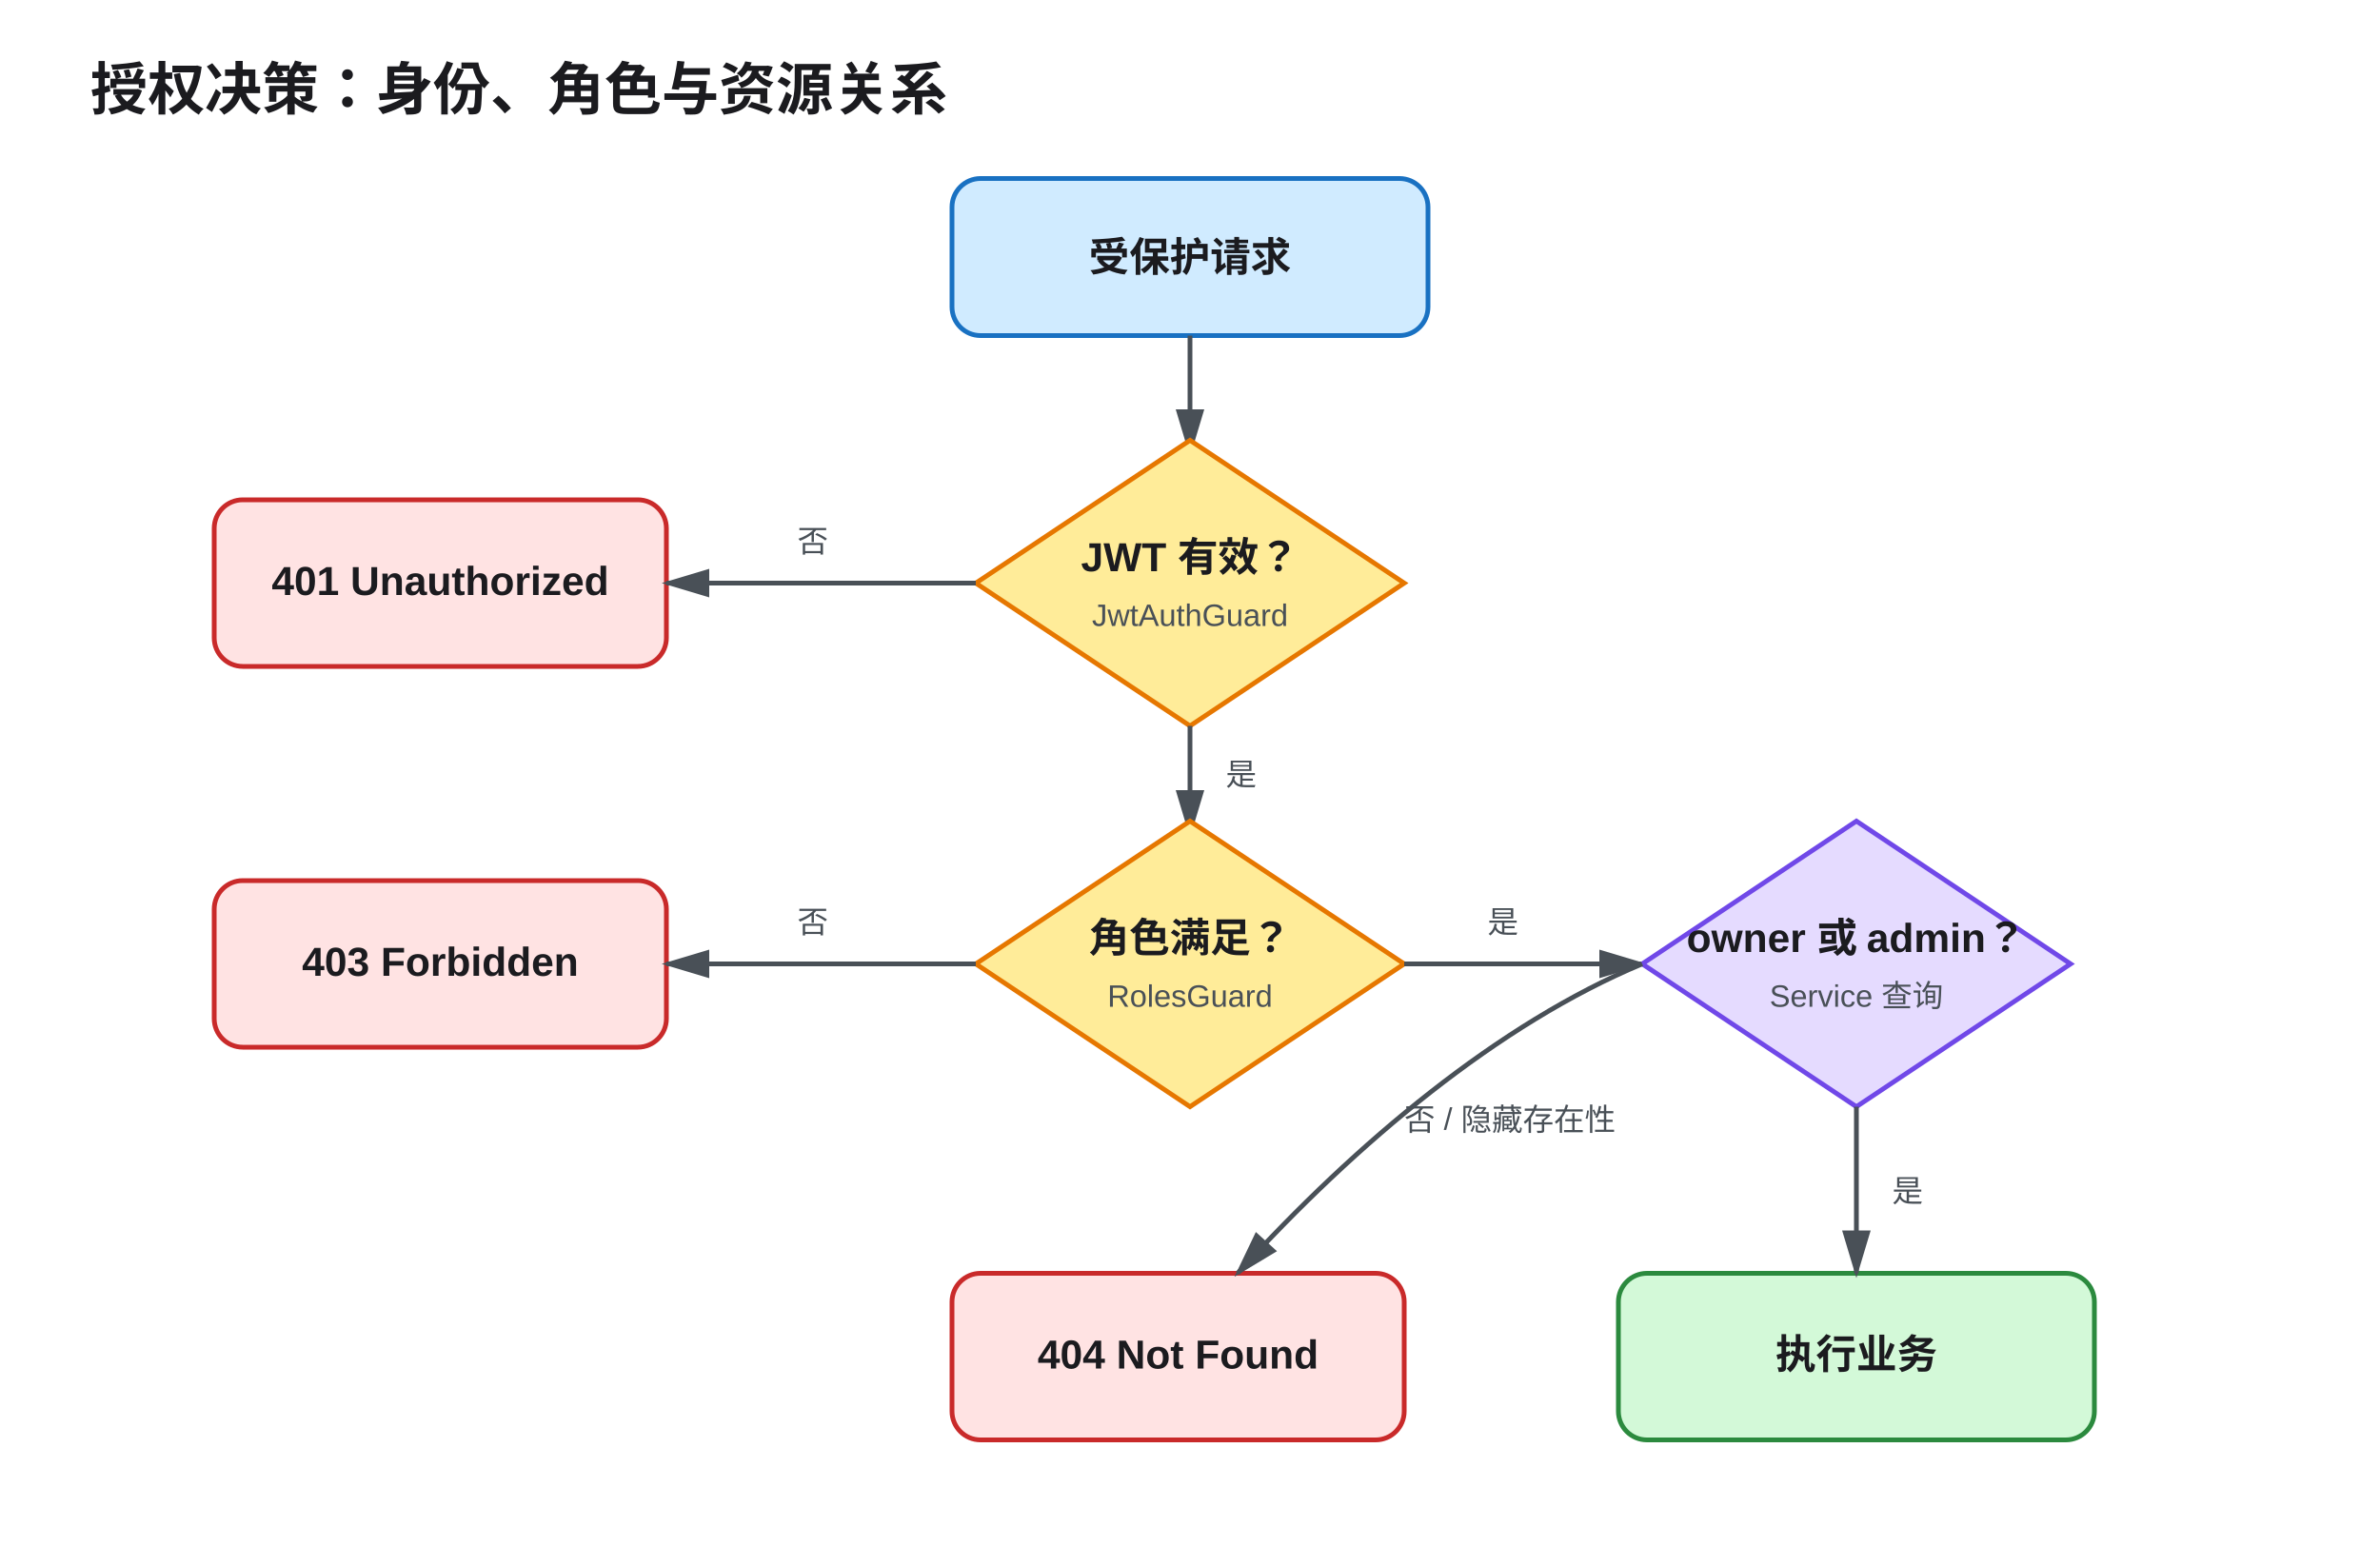
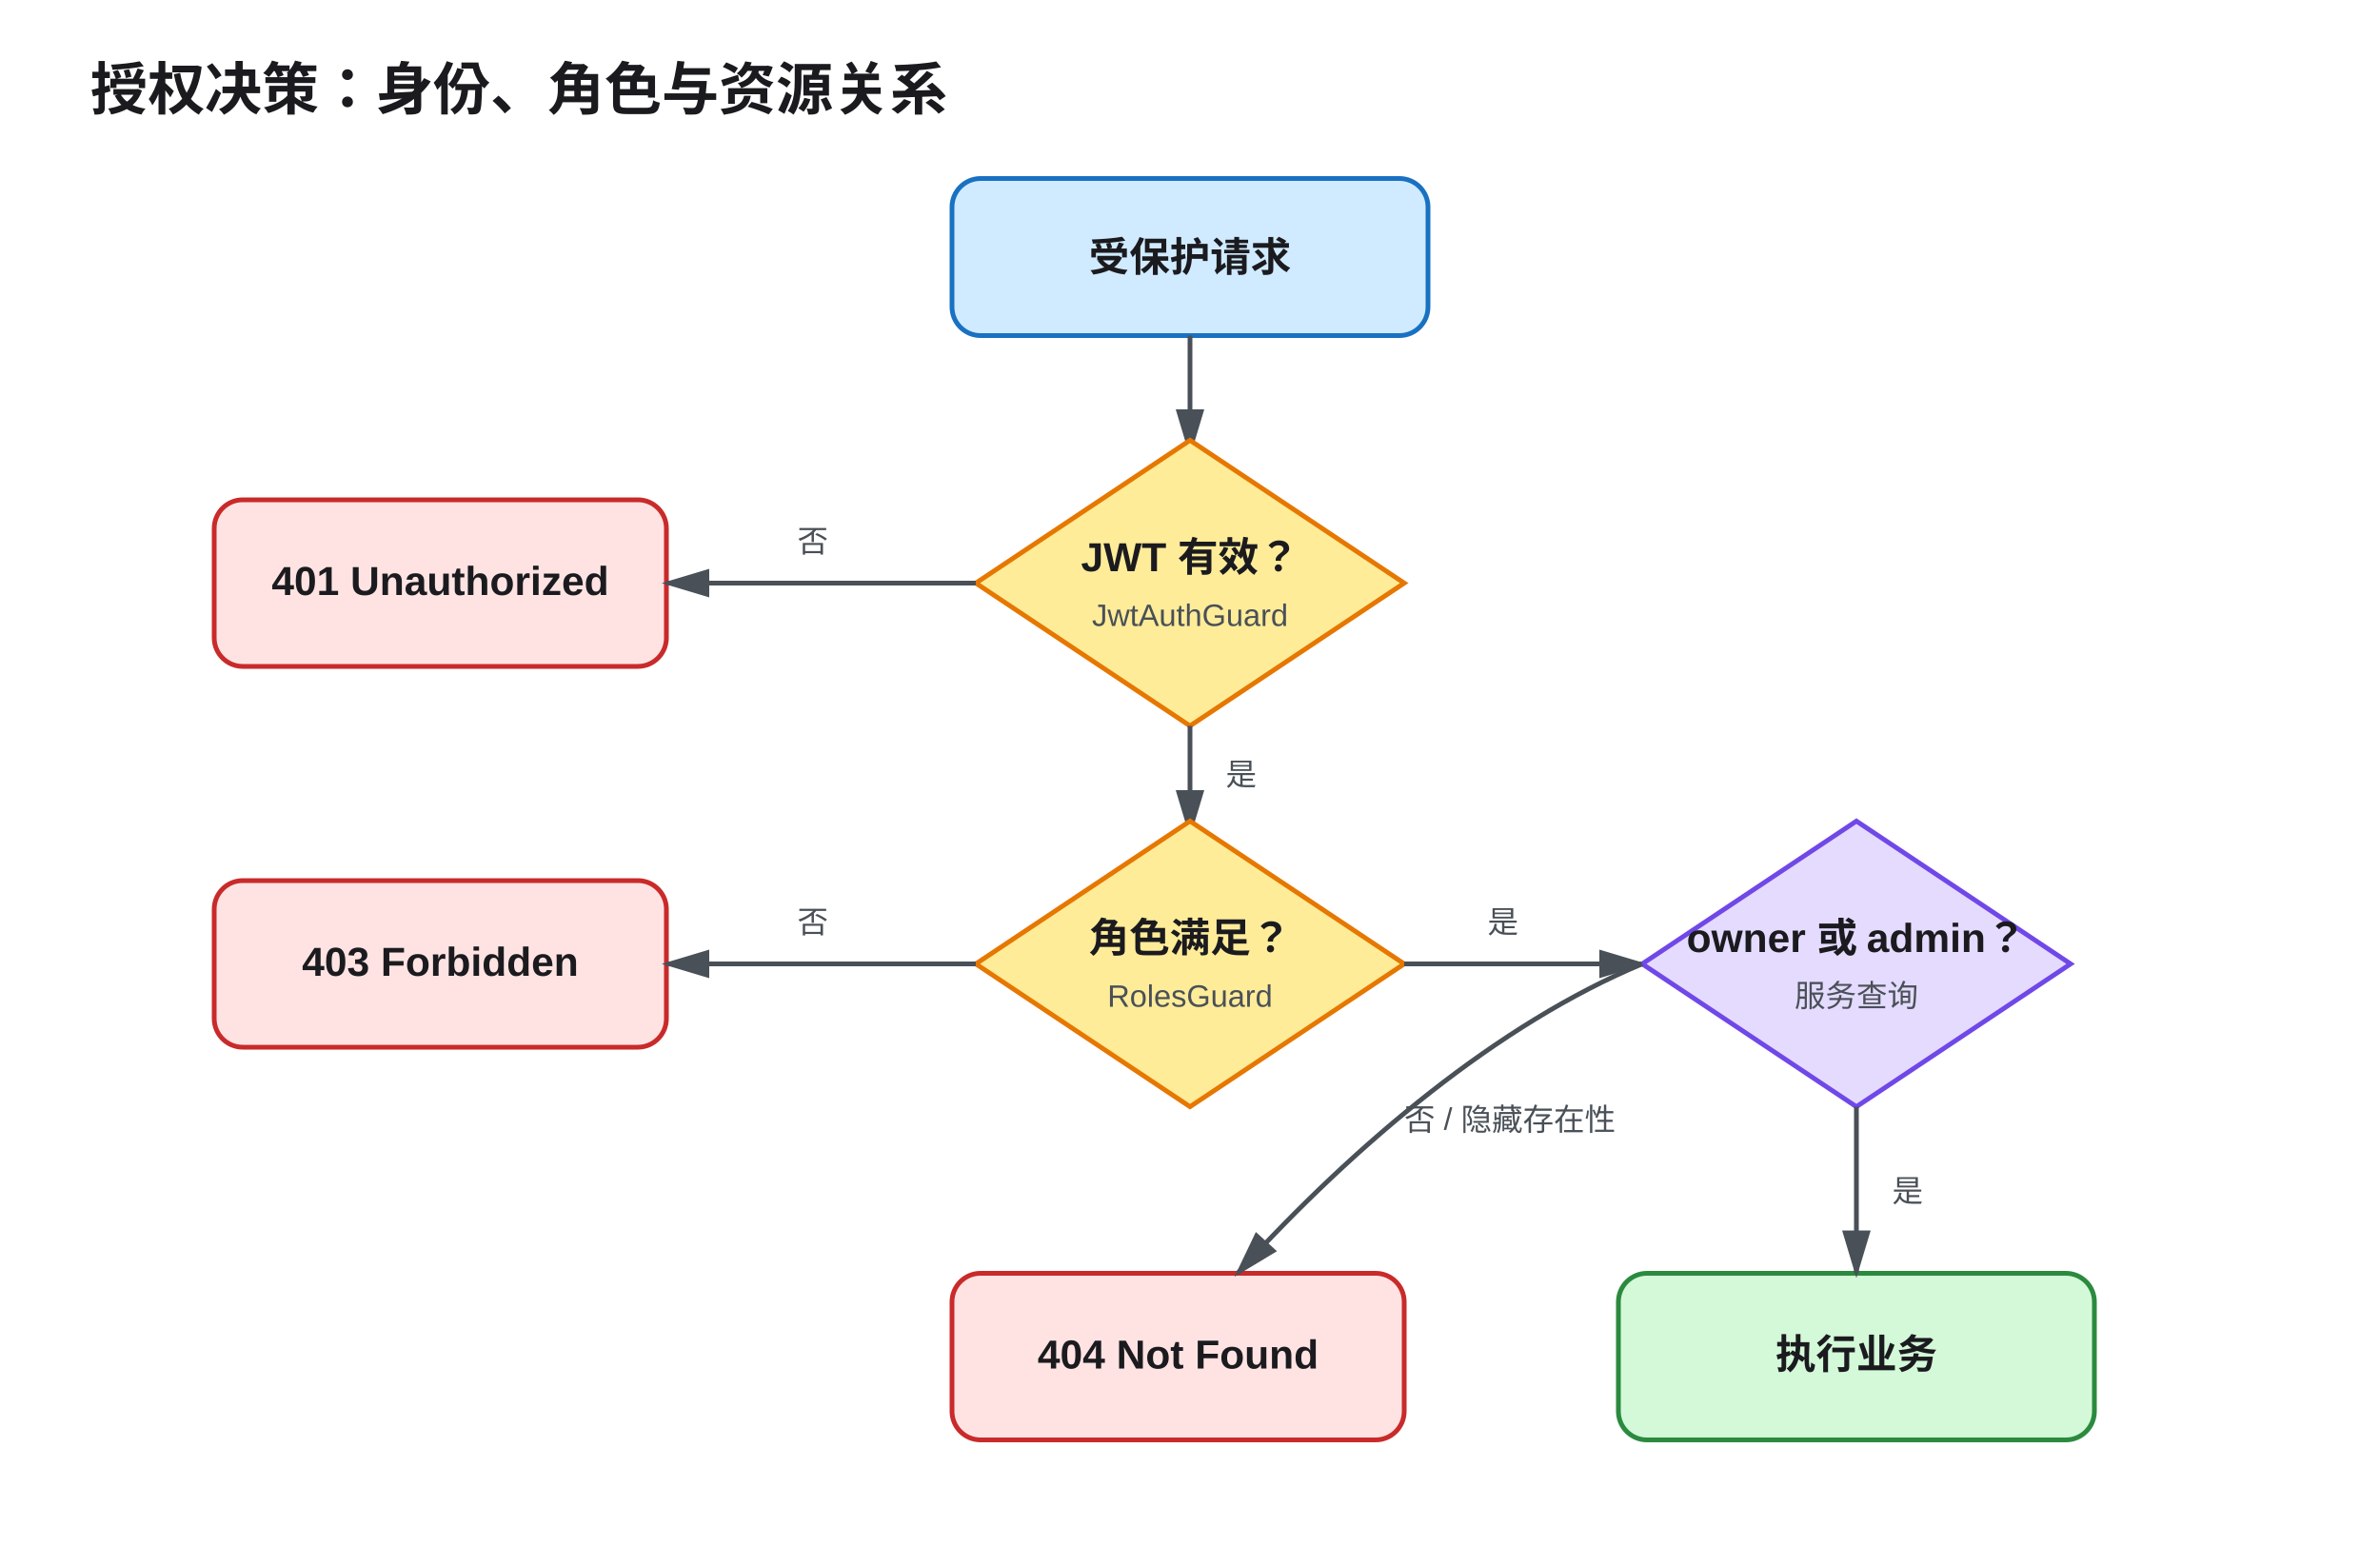
<svg xmlns="http://www.w3.org/2000/svg" viewBox="0 0 1000 650" role="img">
  <defs>
    <marker id="a" markerWidth="10" markerHeight="10" refX="9" refY="3" orient="auto">
      <path d="M0 0L10 3L0 6Z" fill="#495057" />
    </marker>
    <style>text{font-family:'Kaiti SC','KaiTi',Arial,sans-serif;fill:#1b1b1f}.t{font-size:24px;font-weight:700}.l{font-size:17px;font-weight:700}.n{font-size:13px;fill:#495057}.p{fill:none;stroke:#495057;stroke-width:2;marker-end:url(#a)}.d{stroke-width:2}</style>
  </defs>
  <rect width="1000" height="650" fill="#fff" />
  <text x="38" y="46" class="t">授权决策：身份、角色与资源关系</text>
  <rect x="400" y="75" width="200" height="66" rx="12" fill="#d0ebff" stroke="#1971c2" class="d" />
  <text x="500" y="114" text-anchor="middle" class="l">受保护请求</text>
  <path d="M500 141V190" class="p" />
  <path d="M500 185L590 245L500 305L410 245Z" fill="#ffec99" stroke="#e67700" class="d" />
  <text x="500" y="240" text-anchor="middle" class="l">JWT 有效？</text>
  <text x="500" y="263" text-anchor="middle" class="n">JwtAuthGuard</text>
  <rect x="90" y="210" width="190" height="70" rx="12" fill="#ffe3e3" stroke="#c92a2a" class="d" />
  <text x="185" y="250" text-anchor="middle" class="l">401 Unauthorized</text>
  <path d="M410 245H280" class="p" />
  <text x="335" y="232" class="n">否</text>
  <path d="M500 305V350" class="p" />
  <text x="515" y="330" class="n">是</text>
  <path d="M500 345L590 405L500 465L410 405Z" fill="#ffec99" stroke="#e67700" class="d" />
  <text x="500" y="400" text-anchor="middle" class="l">角色满足？</text>
  <text x="500" y="423" text-anchor="middle" class="n">RolesGuard</text>
  <rect x="90" y="370" width="190" height="70" rx="12" fill="#ffe3e3" stroke="#c92a2a" class="d" />
  <text x="185" y="410" text-anchor="middle" class="l">403 Forbidden</text>
  <path d="M410 405H280" class="p" />
  <text x="335" y="392" class="n">否</text>
  <path d="M590 405H690" class="p" />
  <text x="625" y="392" class="n">是</text>
  <path d="M780 345L870 405L780 465L690 405Z" fill="#e5dbff" stroke="#7048e8" class="d" />
  <text x="780" y="400" text-anchor="middle" class="l">owner 或 admin？</text>
-   <text x="780" y="423" text-anchor="middle" class="n">Service 查询</text>
+   <text x="780" y="423" text-anchor="middle" class="n">服务查询</text>
  <rect x="680" y="535" width="200" height="70" rx="12" fill="#d3f9d8" stroke="#2b8a3e" class="d" />
  <text x="780" y="575" text-anchor="middle" class="l">执行业务</text>
  <path d="M780 465V535" class="p" />
  <text x="795" y="505" class="n">是</text>
  <rect x="400" y="535" width="190" height="70" rx="12" fill="#ffe3e3" stroke="#c92a2a" class="d" />
  <text x="495" y="575" text-anchor="middle" class="l">404 Not Found</text>
  <path d="M690 405C630 430 570 480 520 535" class="p" />
  <text x="590" y="475" class="n">否 / 隐藏存在性</text>
</svg>
